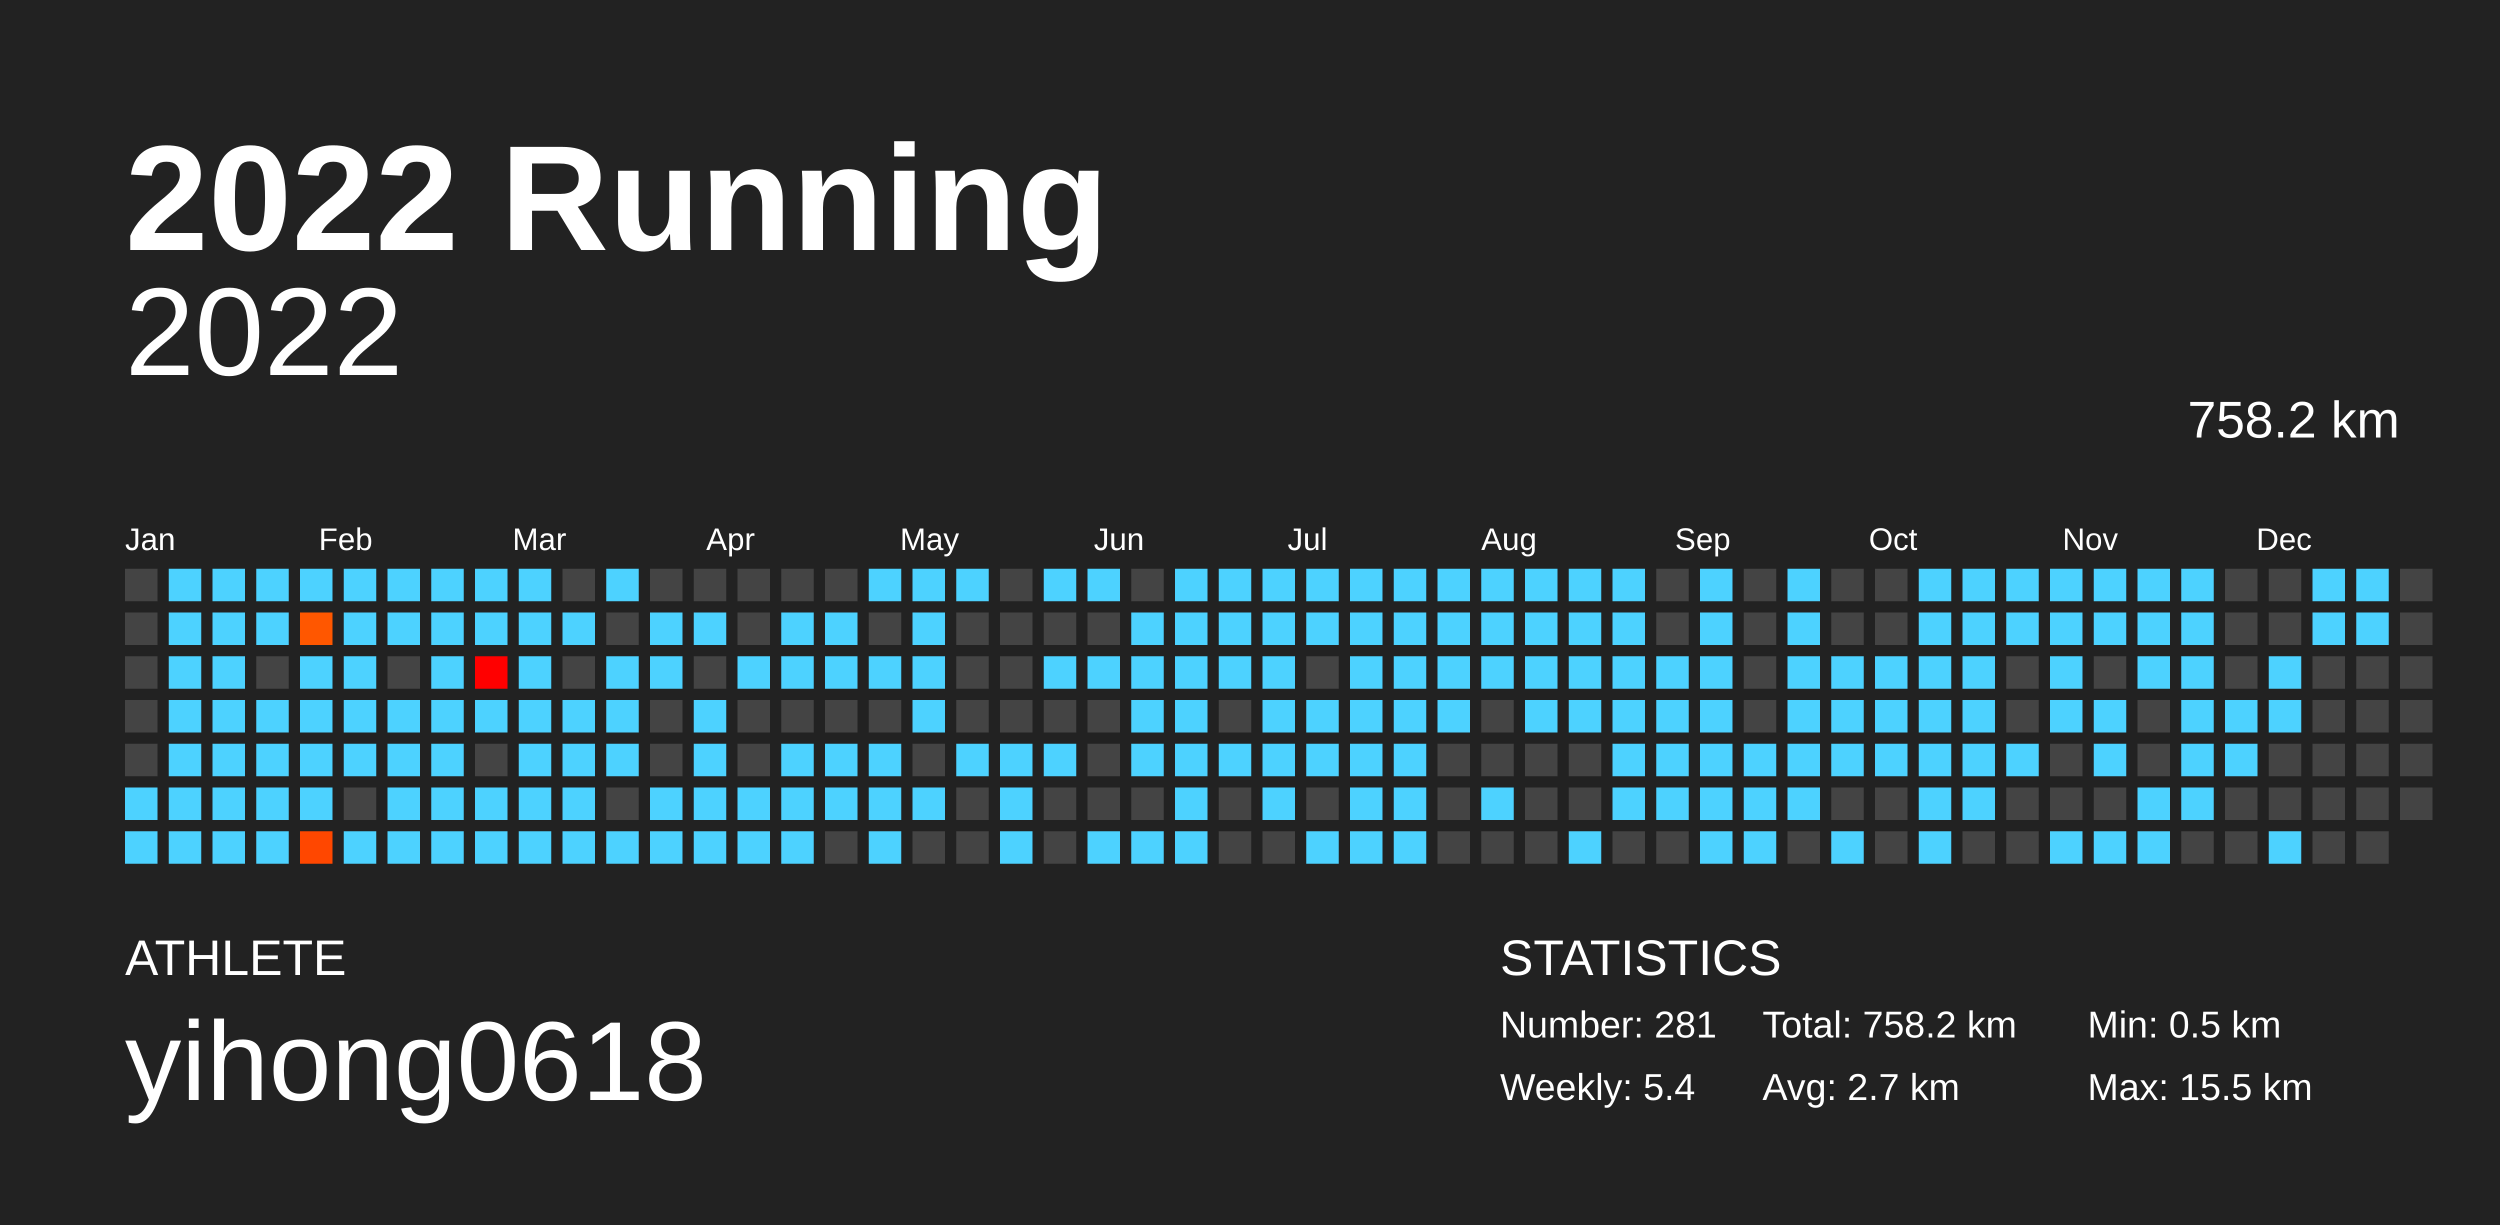
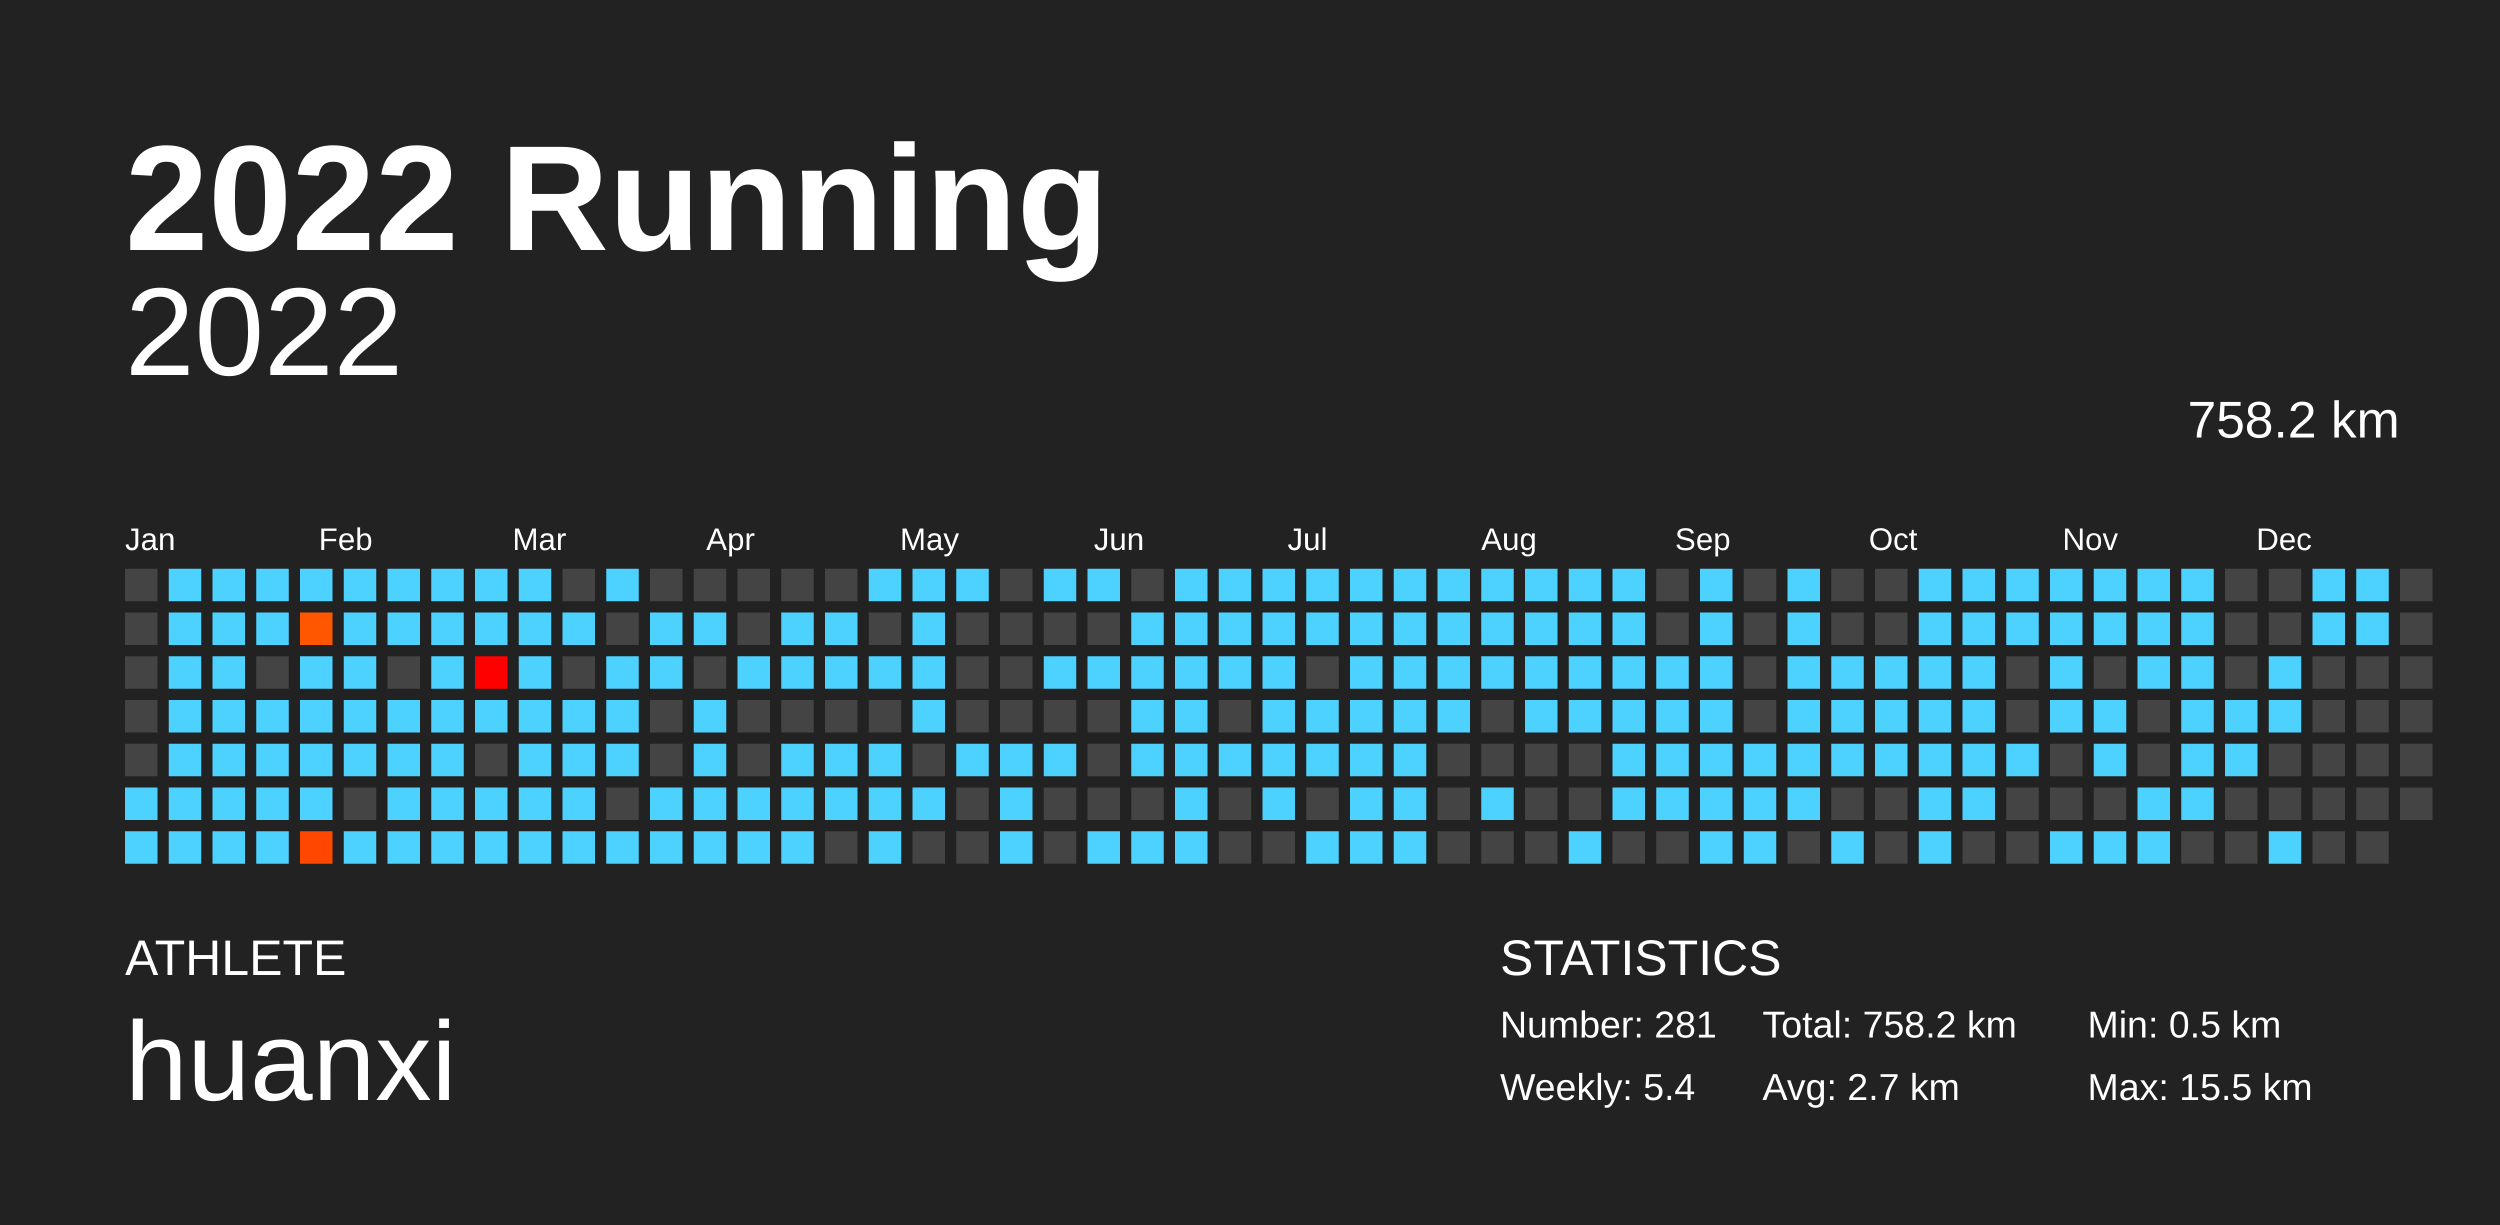
<svg xmlns="http://www.w3.org/2000/svg" baseProfile="full" height="98mm" version="1.1" viewBox="0,0,200,98" width="200mm">
  <defs />
  <rect fill="#222222" height="98" width="200" x="0" y="0" />
  <text fill="#FFFFFF" style="font-size:12px; font-family:Arial; font-weight:bold;" x="10" y="20">2022 Running</text>
  <text fill="#FFFFFF" style="font-size:4px; font-family:Arial" x="10" y="78">ATHLETE</text>
-   <text fill="#FFFFFF" style="font-size:9px; font-family:Arial" x="10" y="88">yihong0618</text>
+   <text fill="#FFFFFF" style="font-size:9px; font-family:Arial" x="10" y="88">huanxi</text>
  <text fill="#FFFFFF" style="font-size:4px; font-family:Arial" x="120" y="78">STATISTICS</text>
  <text fill="#FFFFFF" style="font-size:3px; font-family:Arial" x="120" y="83">Number: 281</text>
  <text fill="#FFFFFF" style="font-size:3px; font-family:Arial" x="120" y="88">Weekly: 5.4</text>
  <text fill="#FFFFFF" style="font-size:3px; font-family:Arial" x="141" y="83">Total: 758.2 km</text>
  <text fill="#FFFFFF" style="font-size:3px; font-family:Arial" x="141" y="88">Avg: 2.7 km</text>
  <text fill="#FFFFFF" style="font-size:3px; font-family:Arial" x="167" y="83">Min: 0.5 km</text>
  <text fill="#FFFFFF" style="font-size:3px; font-family:Arial" x="167" y="88">Max: 15.5 km</text>
  <text alignment-baseline="hanging" fill="#FFFFFF" style="font-size:10.0px; font-family:Arial;" x="10" y="30">2022</text>
  <text alignment-baseline="hanging" fill="#FFFFFF" style="font-size:4.125px; font-family:Arial;" x="175" y="35">758.2 km</text>
  <text fill="#FFFFFF" style="font-size:2.5px; font-family:Arial" x="10.0" y="44">Jan</text>
  <text fill="#FFFFFF" style="font-size:2.5px; font-family:Arial" x="25.5" y="44">Feb</text>
  <text fill="#FFFFFF" style="font-size:2.5px; font-family:Arial" x="41.0" y="44">Mar</text>
  <text fill="#FFFFFF" style="font-size:2.5px; font-family:Arial" x="56.5" y="44">Apr</text>
  <text fill="#FFFFFF" style="font-size:2.5px; font-family:Arial" x="72.0" y="44">May</text>
  <text fill="#FFFFFF" style="font-size:2.5px; font-family:Arial" x="87.5" y="44">Jun</text>
  <text fill="#FFFFFF" style="font-size:2.5px; font-family:Arial" x="103.0" y="44">Jul</text>
  <text fill="#FFFFFF" style="font-size:2.5px; font-family:Arial" x="118.5" y="44">Aug</text>
  <text fill="#FFFFFF" style="font-size:2.5px; font-family:Arial" x="134.0" y="44">Sep</text>
  <text fill="#FFFFFF" style="font-size:2.5px; font-family:Arial" x="149.5" y="44">Oct</text>
  <text fill="#FFFFFF" style="font-size:2.5px; font-family:Arial" x="165.0" y="44">Nov</text>
  <text fill="#FFFFFF" style="font-size:2.5px; font-family:Arial" x="180.5" y="44">Dec</text>
  <rect fill="#444444" height="2.6" width="2.6" x="10.0" y="45.5" />
  <rect fill="#444444" height="2.6" width="2.6" x="10.0" y="49.0" />
  <rect fill="#444444" height="2.6" width="2.6" x="10.0" y="52.5" />
  <rect fill="#444444" height="2.6" width="2.6" x="10.0" y="56.0" />
  <rect fill="#444444" height="2.6" width="2.6" x="10.0" y="59.5" />
  <rect fill="#4dd2ff" height="2.6" width="2.6" x="10.0" y="63.0" />
  <rect fill="#4dd2ff" height="2.6" width="2.6" x="10.0" y="66.5" />
  <rect fill="#4dd2ff" height="2.6" width="2.6" x="13.5" y="45.5" />
  <rect fill="#4dd2ff" height="2.6" width="2.6" x="13.5" y="49.0" />
  <rect fill="#4dd2ff" height="2.6" width="2.6" x="13.5" y="52.5" />
  <rect fill="#4dd2ff" height="2.6" width="2.6" x="13.5" y="56.0" />
  <rect fill="#4dd2ff" height="2.6" width="2.6" x="13.5" y="59.5" />
  <rect fill="#4dd2ff" height="2.6" width="2.6" x="13.5" y="63.0" />
  <rect fill="#4dd2ff" height="2.6" width="2.6" x="13.5" y="66.5" />
  <rect fill="#4dd2ff" height="2.6" width="2.6" x="17.0" y="45.5" />
  <rect fill="#4dd2ff" height="2.6" width="2.6" x="17.0" y="49.0" />
  <rect fill="#4dd2ff" height="2.6" width="2.6" x="17.0" y="52.5" />
  <rect fill="#4dd2ff" height="2.6" width="2.6" x="17.0" y="56.0" />
  <rect fill="#4dd2ff" height="2.6" width="2.6" x="17.0" y="59.5" />
  <rect fill="#4dd2ff" height="2.6" width="2.6" x="17.0" y="63.0" />
  <rect fill="#4dd2ff" height="2.6" width="2.6" x="17.0" y="66.5" />
  <rect fill="#4dd2ff" height="2.6" width="2.6" x="20.5" y="45.5" />
  <rect fill="#4dd2ff" height="2.6" width="2.6" x="20.5" y="49.0" />
  <rect fill="#444444" height="2.6" width="2.6" x="20.5" y="52.5" />
  <rect fill="#4dd2ff" height="2.6" width="2.6" x="20.5" y="56.0" />
  <rect fill="#4dd2ff" height="2.6" width="2.6" x="20.5" y="59.5" />
  <rect fill="#4dd2ff" height="2.6" width="2.6" x="20.5" y="63.0" />
  <rect fill="#4dd2ff" height="2.6" width="2.6" x="20.5" y="66.5" />
  <rect fill="#4dd2ff" height="2.6" width="2.6" x="24.0" y="45.5" />
  <rect fill="#ff5700" height="2.6" width="2.6" x="24.0" y="49.0" />
  <rect fill="#4dd2ff" height="2.6" width="2.6" x="24.0" y="52.5" />
  <rect fill="#4dd2ff" height="2.6" width="2.6" x="24.0" y="56.0" />
  <rect fill="#4dd2ff" height="2.6" width="2.6" x="24.0" y="59.5" />
  <rect fill="#4dd2ff" height="2.6" width="2.6" x="24.0" y="63.0" />
  <rect fill="#ff4700" height="2.6" width="2.6" x="24.0" y="66.5" />
  <rect fill="#4dd2ff" height="2.6" width="2.6" x="27.5" y="45.5" />
  <rect fill="#4dd2ff" height="2.6" width="2.6" x="27.5" y="49.0" />
  <rect fill="#4dd2ff" height="2.6" width="2.6" x="27.5" y="52.5" />
  <rect fill="#4dd2ff" height="2.6" width="2.6" x="27.5" y="56.0" />
  <rect fill="#4dd2ff" height="2.6" width="2.6" x="27.5" y="59.5" />
  <rect fill="#444444" height="2.6" width="2.6" x="27.5" y="63.0" />
  <rect fill="#4dd2ff" height="2.6" width="2.6" x="27.5" y="66.5" />
  <rect fill="#4dd2ff" height="2.6" width="2.6" x="31.0" y="45.5" />
  <rect fill="#4dd2ff" height="2.6" width="2.6" x="31.0" y="49.0" />
  <rect fill="#444444" height="2.6" width="2.6" x="31.0" y="52.5" />
  <rect fill="#4dd2ff" height="2.6" width="2.6" x="31.0" y="56.0" />
  <rect fill="#4dd2ff" height="2.6" width="2.6" x="31.0" y="59.5" />
  <rect fill="#4dd2ff" height="2.6" width="2.6" x="31.0" y="63.0" />
  <rect fill="#4dd2ff" height="2.6" width="2.6" x="31.0" y="66.5" />
  <rect fill="#4dd2ff" height="2.6" width="2.6" x="34.5" y="45.5" />
  <rect fill="#4dd2ff" height="2.6" width="2.6" x="34.5" y="49.0" />
  <rect fill="#4dd2ff" height="2.6" width="2.6" x="34.5" y="52.5" />
  <rect fill="#4dd2ff" height="2.6" width="2.6" x="34.5" y="56.0" />
  <rect fill="#4dd2ff" height="2.6" width="2.6" x="34.5" y="59.5" />
  <rect fill="#4dd2ff" height="2.6" width="2.6" x="34.5" y="63.0" />
  <rect fill="#4dd2ff" height="2.6" width="2.6" x="34.5" y="66.5" />
  <rect fill="#4dd2ff" height="2.6" width="2.6" x="38.0" y="45.5" />
  <rect fill="#4dd2ff" height="2.6" width="2.6" x="38.0" y="49.0" />
  <rect fill="#ff0000" height="2.6" width="2.6" x="38.0" y="52.5" />
  <rect fill="#4dd2ff" height="2.6" width="2.6" x="38.0" y="56.0" />
  <rect fill="#444444" height="2.6" width="2.6" x="38.0" y="59.5" />
  <rect fill="#4dd2ff" height="2.6" width="2.6" x="38.0" y="63.0" />
  <rect fill="#4dd2ff" height="2.6" width="2.6" x="38.0" y="66.5" />
  <rect fill="#4dd2ff" height="2.6" width="2.6" x="41.5" y="45.5" />
  <rect fill="#4dd2ff" height="2.6" width="2.6" x="41.5" y="49.0" />
  <rect fill="#4dd2ff" height="2.6" width="2.6" x="41.5" y="52.5" />
  <rect fill="#4dd2ff" height="2.6" width="2.6" x="41.5" y="56.0" />
  <rect fill="#4dd2ff" height="2.6" width="2.6" x="41.5" y="59.5" />
  <rect fill="#4dd2ff" height="2.6" width="2.6" x="41.5" y="63.0" />
  <rect fill="#4dd2ff" height="2.6" width="2.6" x="41.5" y="66.5" />
  <rect fill="#444444" height="2.6" width="2.6" x="45.0" y="45.5" />
  <rect fill="#4dd2ff" height="2.6" width="2.6" x="45.0" y="49.0" />
  <rect fill="#444444" height="2.6" width="2.6" x="45.0" y="52.5" />
  <rect fill="#4dd2ff" height="2.6" width="2.6" x="45.0" y="56.0" />
  <rect fill="#4dd2ff" height="2.6" width="2.6" x="45.0" y="59.5" />
  <rect fill="#4dd2ff" height="2.6" width="2.6" x="45.0" y="63.0" />
  <rect fill="#4dd2ff" height="2.6" width="2.6" x="45.0" y="66.5" />
  <rect fill="#4dd2ff" height="2.6" width="2.6" x="48.5" y="45.5" />
  <rect fill="#444444" height="2.6" width="2.6" x="48.5" y="49.0" />
  <rect fill="#4dd2ff" height="2.6" width="2.6" x="48.5" y="52.5" />
  <rect fill="#4dd2ff" height="2.6" width="2.6" x="48.5" y="56.0" />
  <rect fill="#4dd2ff" height="2.6" width="2.6" x="48.5" y="59.5" />
  <rect fill="#444444" height="2.6" width="2.6" x="48.5" y="63.0" />
  <rect fill="#4dd2ff" height="2.6" width="2.6" x="48.5" y="66.5" />
  <rect fill="#444444" height="2.6" width="2.6" x="52.0" y="45.5" />
  <rect fill="#4dd2ff" height="2.6" width="2.6" x="52.0" y="49.0" />
  <rect fill="#4dd2ff" height="2.6" width="2.6" x="52.0" y="52.5" />
  <rect fill="#444444" height="2.6" width="2.6" x="52.0" y="56.0" />
  <rect fill="#444444" height="2.6" width="2.6" x="52.0" y="59.5" />
  <rect fill="#4dd2ff" height="2.6" width="2.6" x="52.0" y="63.0" />
  <rect fill="#4dd2ff" height="2.6" width="2.6" x="52.0" y="66.5" />
  <rect fill="#444444" height="2.6" width="2.6" x="55.5" y="45.5" />
  <rect fill="#4dd2ff" height="2.6" width="2.6" x="55.5" y="49.0" />
  <rect fill="#444444" height="2.6" width="2.6" x="55.5" y="52.5" />
  <rect fill="#4dd2ff" height="2.6" width="2.6" x="55.5" y="56.0" />
  <rect fill="#4dd2ff" height="2.6" width="2.6" x="55.5" y="59.5" />
  <rect fill="#4dd2ff" height="2.6" width="2.6" x="55.5" y="63.0" />
  <rect fill="#4dd2ff" height="2.6" width="2.6" x="55.5" y="66.5" />
  <rect fill="#444444" height="2.6" width="2.6" x="59.0" y="45.5" />
  <rect fill="#444444" height="2.6" width="2.6" x="59.0" y="49.0" />
  <rect fill="#4dd2ff" height="2.6" width="2.6" x="59.0" y="52.5" />
  <rect fill="#444444" height="2.6" width="2.6" x="59.0" y="56.0" />
  <rect fill="#444444" height="2.6" width="2.6" x="59.0" y="59.5" />
  <rect fill="#4dd2ff" height="2.6" width="2.6" x="59.0" y="63.0" />
  <rect fill="#4dd2ff" height="2.6" width="2.6" x="59.0" y="66.5" />
  <rect fill="#444444" height="2.6" width="2.6" x="62.5" y="45.5" />
  <rect fill="#4dd2ff" height="2.6" width="2.6" x="62.5" y="49.0" />
  <rect fill="#4dd2ff" height="2.6" width="2.6" x="62.5" y="52.5" />
  <rect fill="#444444" height="2.6" width="2.6" x="62.5" y="56.0" />
  <rect fill="#4dd2ff" height="2.6" width="2.6" x="62.5" y="59.5" />
  <rect fill="#4dd2ff" height="2.6" width="2.6" x="62.5" y="63.0" />
  <rect fill="#4dd2ff" height="2.6" width="2.6" x="62.5" y="66.5" />
  <rect fill="#444444" height="2.6" width="2.6" x="66.0" y="45.5" />
  <rect fill="#4dd2ff" height="2.6" width="2.6" x="66.0" y="49.0" />
  <rect fill="#4dd2ff" height="2.6" width="2.6" x="66.0" y="52.5" />
  <rect fill="#444444" height="2.6" width="2.6" x="66.0" y="56.0" />
  <rect fill="#4dd2ff" height="2.6" width="2.6" x="66.0" y="59.5" />
  <rect fill="#4dd2ff" height="2.6" width="2.6" x="66.0" y="63.0" />
  <rect fill="#444444" height="2.6" width="2.6" x="66.0" y="66.5" />
  <rect fill="#4dd2ff" height="2.6" width="2.6" x="69.5" y="45.5" />
  <rect fill="#444444" height="2.6" width="2.6" x="69.5" y="49.0" />
  <rect fill="#4dd2ff" height="2.6" width="2.6" x="69.5" y="52.5" />
  <rect fill="#444444" height="2.6" width="2.6" x="69.5" y="56.0" />
  <rect fill="#4dd2ff" height="2.6" width="2.6" x="69.5" y="59.5" />
  <rect fill="#4dd2ff" height="2.6" width="2.6" x="69.5" y="63.0" />
  <rect fill="#4dd2ff" height="2.6" width="2.6" x="69.5" y="66.5" />
  <rect fill="#4dd2ff" height="2.6" width="2.6" x="73.0" y="45.5" />
  <rect fill="#4dd2ff" height="2.6" width="2.6" x="73.0" y="49.0" />
  <rect fill="#4dd2ff" height="2.6" width="2.6" x="73.0" y="52.5" />
  <rect fill="#4dd2ff" height="2.6" width="2.6" x="73.0" y="56.0" />
  <rect fill="#444444" height="2.6" width="2.6" x="73.0" y="59.5" />
  <rect fill="#4dd2ff" height="2.6" width="2.6" x="73.0" y="63.0" />
  <rect fill="#444444" height="2.6" width="2.6" x="73.0" y="66.5" />
  <rect fill="#4dd2ff" height="2.6" width="2.6" x="76.5" y="45.5" />
  <rect fill="#444444" height="2.6" width="2.6" x="76.5" y="49.0" />
  <rect fill="#444444" height="2.6" width="2.6" x="76.5" y="52.5" />
  <rect fill="#444444" height="2.6" width="2.6" x="76.5" y="56.0" />
  <rect fill="#4dd2ff" height="2.6" width="2.6" x="76.5" y="59.5" />
  <rect fill="#444444" height="2.6" width="2.6" x="76.5" y="63.0" />
  <rect fill="#444444" height="2.6" width="2.6" x="76.5" y="66.5" />
  <rect fill="#444444" height="2.6" width="2.6" x="80.0" y="45.5" />
  <rect fill="#444444" height="2.6" width="2.6" x="80.0" y="49.0" />
  <rect fill="#444444" height="2.6" width="2.6" x="80.0" y="52.5" />
  <rect fill="#444444" height="2.6" width="2.6" x="80.0" y="56.0" />
  <rect fill="#4dd2ff" height="2.6" width="2.6" x="80.0" y="59.5" />
  <rect fill="#4dd2ff" height="2.6" width="2.6" x="80.0" y="63.0" />
  <rect fill="#4dd2ff" height="2.6" width="2.6" x="80.0" y="66.5" />
  <rect fill="#4dd2ff" height="2.6" width="2.6" x="83.5" y="45.5" />
  <rect fill="#444444" height="2.6" width="2.6" x="83.5" y="49.0" />
  <rect fill="#4dd2ff" height="2.6" width="2.6" x="83.5" y="52.5" />
  <rect fill="#444444" height="2.6" width="2.6" x="83.5" y="56.0" />
  <rect fill="#4dd2ff" height="2.6" width="2.6" x="83.5" y="59.5" />
  <rect fill="#444444" height="2.6" width="2.6" x="83.5" y="63.0" />
  <rect fill="#444444" height="2.6" width="2.6" x="83.5" y="66.5" />
  <rect fill="#4dd2ff" height="2.6" width="2.6" x="87.0" y="45.5" />
  <rect fill="#444444" height="2.6" width="2.6" x="87.0" y="49.0" />
  <rect fill="#4dd2ff" height="2.6" width="2.6" x="87.0" y="52.5" />
  <rect fill="#444444" height="2.6" width="2.6" x="87.0" y="56.0" />
  <rect fill="#444444" height="2.6" width="2.6" x="87.0" y="59.5" />
  <rect fill="#444444" height="2.6" width="2.6" x="87.0" y="63.0" />
  <rect fill="#4dd2ff" height="2.6" width="2.6" x="87.0" y="66.5" />
  <rect fill="#444444" height="2.6" width="2.6" x="90.5" y="45.5" />
  <rect fill="#4dd2ff" height="2.6" width="2.6" x="90.5" y="49.0" />
  <rect fill="#4dd2ff" height="2.6" width="2.6" x="90.5" y="52.5" />
  <rect fill="#4dd2ff" height="2.6" width="2.6" x="90.5" y="56.0" />
  <rect fill="#4dd2ff" height="2.6" width="2.6" x="90.5" y="59.5" />
  <rect fill="#444444" height="2.6" width="2.6" x="90.5" y="63.0" />
  <rect fill="#4dd2ff" height="2.6" width="2.6" x="90.5" y="66.5" />
  <rect fill="#4dd2ff" height="2.6" width="2.6" x="94.0" y="45.5" />
  <rect fill="#4dd2ff" height="2.6" width="2.6" x="94.0" y="49.0" />
  <rect fill="#4dd2ff" height="2.6" width="2.6" x="94.0" y="52.5" />
  <rect fill="#4dd2ff" height="2.6" width="2.6" x="94.0" y="56.0" />
  <rect fill="#4dd2ff" height="2.6" width="2.6" x="94.0" y="59.5" />
  <rect fill="#4dd2ff" height="2.6" width="2.6" x="94.0" y="63.0" />
  <rect fill="#4dd2ff" height="2.6" width="2.6" x="94.0" y="66.5" />
  <rect fill="#4dd2ff" height="2.6" width="2.6" x="97.5" y="45.5" />
  <rect fill="#4dd2ff" height="2.6" width="2.6" x="97.5" y="49.0" />
  <rect fill="#4dd2ff" height="2.6" width="2.6" x="97.5" y="52.5" />
  <rect fill="#444444" height="2.6" width="2.6" x="97.5" y="56.0" />
  <rect fill="#4dd2ff" height="2.6" width="2.6" x="97.5" y="59.5" />
  <rect fill="#444444" height="2.6" width="2.6" x="97.5" y="63.0" />
  <rect fill="#444444" height="2.6" width="2.6" x="97.5" y="66.5" />
  <rect fill="#4dd2ff" height="2.6" width="2.6" x="101.0" y="45.5" />
  <rect fill="#4dd2ff" height="2.6" width="2.6" x="101.0" y="49.0" />
  <rect fill="#4dd2ff" height="2.6" width="2.6" x="101.0" y="52.5" />
  <rect fill="#4dd2ff" height="2.6" width="2.6" x="101.0" y="56.0" />
  <rect fill="#4dd2ff" height="2.6" width="2.6" x="101.0" y="59.5" />
  <rect fill="#4dd2ff" height="2.6" width="2.6" x="101.0" y="63.0" />
  <rect fill="#444444" height="2.6" width="2.6" x="101.0" y="66.5" />
  <rect fill="#4dd2ff" height="2.6" width="2.6" x="104.5" y="45.5" />
  <rect fill="#4dd2ff" height="2.6" width="2.6" x="104.5" y="49.0" />
  <rect fill="#444444" height="2.6" width="2.6" x="104.5" y="52.5" />
  <rect fill="#4dd2ff" height="2.6" width="2.6" x="104.5" y="56.0" />
  <rect fill="#4dd2ff" height="2.6" width="2.6" x="104.5" y="59.5" />
  <rect fill="#444444" height="2.6" width="2.6" x="104.5" y="63.0" />
  <rect fill="#4dd2ff" height="2.6" width="2.6" x="104.5" y="66.5" />
  <rect fill="#4dd2ff" height="2.6" width="2.6" x="108.0" y="45.5" />
  <rect fill="#4dd2ff" height="2.6" width="2.6" x="108.0" y="49.0" />
  <rect fill="#4dd2ff" height="2.6" width="2.6" x="108.0" y="52.5" />
  <rect fill="#4dd2ff" height="2.6" width="2.6" x="108.0" y="56.0" />
  <rect fill="#4dd2ff" height="2.6" width="2.6" x="108.0" y="59.5" />
  <rect fill="#4dd2ff" height="2.6" width="2.6" x="108.0" y="63.0" />
  <rect fill="#4dd2ff" height="2.6" width="2.6" x="108.0" y="66.5" />
  <rect fill="#4dd2ff" height="2.6" width="2.6" x="111.5" y="45.5" />
  <rect fill="#4dd2ff" height="2.6" width="2.6" x="111.5" y="49.0" />
  <rect fill="#4dd2ff" height="2.6" width="2.6" x="111.5" y="52.5" />
  <rect fill="#4dd2ff" height="2.6" width="2.6" x="111.5" y="56.0" />
  <rect fill="#4dd2ff" height="2.6" width="2.6" x="111.5" y="59.5" />
  <rect fill="#4dd2ff" height="2.6" width="2.6" x="111.5" y="63.0" />
  <rect fill="#4dd2ff" height="2.6" width="2.6" x="111.5" y="66.5" />
  <rect fill="#4dd2ff" height="2.6" width="2.6" x="115.0" y="45.5" />
  <rect fill="#4dd2ff" height="2.6" width="2.6" x="115.0" y="49.0" />
  <rect fill="#4dd2ff" height="2.6" width="2.6" x="115.0" y="52.5" />
  <rect fill="#4dd2ff" height="2.6" width="2.6" x="115.0" y="56.0" />
  <rect fill="#444444" height="2.6" width="2.6" x="115.0" y="59.5" />
  <rect fill="#444444" height="2.6" width="2.6" x="115.0" y="63.0" />
  <rect fill="#444444" height="2.6" width="2.6" x="115.0" y="66.5" />
  <rect fill="#4dd2ff" height="2.6" width="2.6" x="118.5" y="45.5" />
  <rect fill="#4dd2ff" height="2.6" width="2.6" x="118.5" y="49.0" />
  <rect fill="#4dd2ff" height="2.6" width="2.6" x="118.5" y="52.5" />
  <rect fill="#444444" height="2.6" width="2.6" x="118.5" y="56.0" />
  <rect fill="#444444" height="2.6" width="2.6" x="118.5" y="59.5" />
  <rect fill="#4dd2ff" height="2.6" width="2.6" x="118.5" y="63.0" />
  <rect fill="#444444" height="2.6" width="2.6" x="118.5" y="66.5" />
  <rect fill="#4dd2ff" height="2.6" width="2.6" x="122.0" y="45.5" />
  <rect fill="#4dd2ff" height="2.6" width="2.6" x="122.0" y="49.0" />
  <rect fill="#4dd2ff" height="2.6" width="2.6" x="122.0" y="52.5" />
  <rect fill="#4dd2ff" height="2.6" width="2.6" x="122.0" y="56.0" />
  <rect fill="#444444" height="2.6" width="2.6" x="122.0" y="59.5" />
  <rect fill="#444444" height="2.6" width="2.6" x="122.0" y="63.0" />
  <rect fill="#444444" height="2.6" width="2.6" x="122.0" y="66.5" />
  <rect fill="#4dd2ff" height="2.6" width="2.6" x="125.5" y="45.5" />
  <rect fill="#4dd2ff" height="2.6" width="2.6" x="125.5" y="49.0" />
  <rect fill="#4dd2ff" height="2.6" width="2.6" x="125.5" y="52.5" />
  <rect fill="#4dd2ff" height="2.6" width="2.6" x="125.5" y="56.0" />
  <rect fill="#444444" height="2.6" width="2.6" x="125.5" y="59.5" />
  <rect fill="#444444" height="2.6" width="2.6" x="125.5" y="63.0" />
  <rect fill="#4dd2ff" height="2.6" width="2.6" x="125.5" y="66.5" />
  <rect fill="#4dd2ff" height="2.6" width="2.6" x="129.0" y="45.5" />
  <rect fill="#4dd2ff" height="2.6" width="2.6" x="129.0" y="49.0" />
  <rect fill="#4dd2ff" height="2.6" width="2.6" x="129.0" y="52.5" />
  <rect fill="#4dd2ff" height="2.6" width="2.6" x="129.0" y="56.0" />
  <rect fill="#4dd2ff" height="2.6" width="2.6" x="129.0" y="59.5" />
  <rect fill="#4dd2ff" height="2.6" width="2.6" x="129.0" y="63.0" />
  <rect fill="#444444" height="2.6" width="2.6" x="129.0" y="66.5" />
  <rect fill="#444444" height="2.6" width="2.6" x="132.5" y="45.5" />
  <rect fill="#444444" height="2.6" width="2.6" x="132.5" y="49.0" />
  <rect fill="#4dd2ff" height="2.6" width="2.6" x="132.5" y="52.5" />
  <rect fill="#4dd2ff" height="2.6" width="2.6" x="132.5" y="56.0" />
  <rect fill="#4dd2ff" height="2.6" width="2.6" x="132.5" y="59.5" />
  <rect fill="#4dd2ff" height="2.6" width="2.6" x="132.5" y="63.0" />
  <rect fill="#444444" height="2.6" width="2.6" x="132.5" y="66.5" />
  <rect fill="#4dd2ff" height="2.6" width="2.6" x="136.0" y="45.5" />
  <rect fill="#4dd2ff" height="2.6" width="2.6" x="136.0" y="49.0" />
  <rect fill="#4dd2ff" height="2.6" width="2.6" x="136.0" y="52.5" />
  <rect fill="#4dd2ff" height="2.6" width="2.6" x="136.0" y="56.0" />
  <rect fill="#4dd2ff" height="2.6" width="2.6" x="136.0" y="59.5" />
  <rect fill="#4dd2ff" height="2.6" width="2.6" x="136.0" y="63.0" />
  <rect fill="#4dd2ff" height="2.6" width="2.6" x="136.0" y="66.5" />
  <rect fill="#444444" height="2.6" width="2.6" x="139.5" y="45.5" />
  <rect fill="#444444" height="2.6" width="2.6" x="139.5" y="49.0" />
  <rect fill="#444444" height="2.6" width="2.6" x="139.5" y="52.5" />
  <rect fill="#444444" height="2.6" width="2.6" x="139.5" y="56.0" />
  <rect fill="#4dd2ff" height="2.6" width="2.6" x="139.5" y="59.5" />
  <rect fill="#4dd2ff" height="2.6" width="2.6" x="139.5" y="63.0" />
  <rect fill="#4dd2ff" height="2.6" width="2.6" x="139.5" y="66.5" />
  <rect fill="#4dd2ff" height="2.6" width="2.6" x="143.0" y="45.5" />
  <rect fill="#4dd2ff" height="2.6" width="2.6" x="143.0" y="49.0" />
  <rect fill="#4dd2ff" height="2.6" width="2.6" x="143.0" y="52.5" />
  <rect fill="#4dd2ff" height="2.6" width="2.6" x="143.0" y="56.0" />
  <rect fill="#4dd2ff" height="2.6" width="2.6" x="143.0" y="59.5" />
  <rect fill="#4dd2ff" height="2.6" width="2.6" x="143.0" y="63.0" />
  <rect fill="#444444" height="2.6" width="2.6" x="143.0" y="66.5" />
  <rect fill="#444444" height="2.6" width="2.6" x="146.5" y="45.5" />
  <rect fill="#444444" height="2.6" width="2.6" x="146.5" y="49.0" />
  <rect fill="#4dd2ff" height="2.6" width="2.6" x="146.5" y="52.5" />
  <rect fill="#4dd2ff" height="2.6" width="2.6" x="146.5" y="56.0" />
  <rect fill="#4dd2ff" height="2.6" width="2.6" x="146.5" y="59.5" />
  <rect fill="#444444" height="2.6" width="2.6" x="146.5" y="63.0" />
  <rect fill="#4dd2ff" height="2.6" width="2.6" x="146.5" y="66.5" />
  <rect fill="#444444" height="2.6" width="2.6" x="150.0" y="45.5" />
  <rect fill="#444444" height="2.6" width="2.6" x="150.0" y="49.0" />
  <rect fill="#4dd2ff" height="2.6" width="2.6" x="150.0" y="52.5" />
  <rect fill="#4dd2ff" height="2.6" width="2.6" x="150.0" y="56.0" />
  <rect fill="#4dd2ff" height="2.6" width="2.6" x="150.0" y="59.5" />
  <rect fill="#444444" height="2.6" width="2.6" x="150.0" y="63.0" />
  <rect fill="#444444" height="2.6" width="2.6" x="150.0" y="66.5" />
  <rect fill="#4dd2ff" height="2.6" width="2.6" x="153.5" y="45.5" />
  <rect fill="#4dd2ff" height="2.6" width="2.6" x="153.5" y="49.0" />
  <rect fill="#4dd2ff" height="2.6" width="2.6" x="153.5" y="52.5" />
  <rect fill="#4dd2ff" height="2.6" width="2.6" x="153.5" y="56.0" />
  <rect fill="#4dd2ff" height="2.6" width="2.6" x="153.5" y="59.5" />
  <rect fill="#4dd2ff" height="2.6" width="2.6" x="153.5" y="63.0" />
  <rect fill="#4dd2ff" height="2.6" width="2.6" x="153.5" y="66.5" />
  <rect fill="#4dd2ff" height="2.6" width="2.6" x="157.0" y="45.5" />
  <rect fill="#4dd2ff" height="2.6" width="2.6" x="157.0" y="49.0" />
  <rect fill="#4dd2ff" height="2.6" width="2.6" x="157.0" y="52.5" />
  <rect fill="#4dd2ff" height="2.6" width="2.6" x="157.0" y="56.0" />
  <rect fill="#4dd2ff" height="2.6" width="2.6" x="157.0" y="59.5" />
  <rect fill="#4dd2ff" height="2.6" width="2.6" x="157.0" y="63.0" />
  <rect fill="#444444" height="2.6" width="2.6" x="157.0" y="66.5" />
  <rect fill="#4dd2ff" height="2.6" width="2.6" x="160.5" y="45.5" />
  <rect fill="#4dd2ff" height="2.6" width="2.6" x="160.5" y="49.0" />
  <rect fill="#444444" height="2.6" width="2.6" x="160.5" y="52.5" />
  <rect fill="#444444" height="2.6" width="2.6" x="160.5" y="56.0" />
  <rect fill="#4dd2ff" height="2.6" width="2.6" x="160.5" y="59.5" />
  <rect fill="#444444" height="2.6" width="2.6" x="160.5" y="63.0" />
  <rect fill="#444444" height="2.6" width="2.6" x="160.5" y="66.5" />
  <rect fill="#4dd2ff" height="2.6" width="2.6" x="164.0" y="45.5" />
  <rect fill="#4dd2ff" height="2.6" width="2.6" x="164.0" y="49.0" />
  <rect fill="#4dd2ff" height="2.6" width="2.6" x="164.0" y="52.5" />
  <rect fill="#4dd2ff" height="2.6" width="2.6" x="164.0" y="56.0" />
  <rect fill="#444444" height="2.6" width="2.6" x="164.0" y="59.5" />
  <rect fill="#444444" height="2.6" width="2.6" x="164.0" y="63.0" />
  <rect fill="#4dd2ff" height="2.6" width="2.6" x="164.0" y="66.5" />
  <rect fill="#4dd2ff" height="2.6" width="2.6" x="167.5" y="45.5" />
  <rect fill="#4dd2ff" height="2.6" width="2.6" x="167.5" y="49.0" />
  <rect fill="#444444" height="2.6" width="2.6" x="167.5" y="52.5" />
  <rect fill="#4dd2ff" height="2.6" width="2.6" x="167.5" y="56.0" />
  <rect fill="#4dd2ff" height="2.6" width="2.6" x="167.5" y="59.5" />
  <rect fill="#444444" height="2.6" width="2.6" x="167.5" y="63.0" />
  <rect fill="#4dd2ff" height="2.6" width="2.6" x="167.5" y="66.5" />
  <rect fill="#4dd2ff" height="2.6" width="2.6" x="171.0" y="45.5" />
  <rect fill="#4dd2ff" height="2.6" width="2.6" x="171.0" y="49.0" />
  <rect fill="#4dd2ff" height="2.6" width="2.6" x="171.0" y="52.5" />
  <rect fill="#444444" height="2.6" width="2.6" x="171.0" y="56.0" />
  <rect fill="#444444" height="2.6" width="2.6" x="171.0" y="59.5" />
  <rect fill="#4dd2ff" height="2.6" width="2.6" x="171.0" y="63.0" />
  <rect fill="#4dd2ff" height="2.6" width="2.6" x="171.0" y="66.5" />
  <rect fill="#4dd2ff" height="2.6" width="2.6" x="174.5" y="45.5" />
  <rect fill="#4dd2ff" height="2.6" width="2.6" x="174.5" y="49.0" />
  <rect fill="#4dd2ff" height="2.6" width="2.6" x="174.5" y="52.5" />
  <rect fill="#4dd2ff" height="2.6" width="2.6" x="174.5" y="56.0" />
  <rect fill="#4dd2ff" height="2.6" width="2.6" x="174.5" y="59.5" />
  <rect fill="#4dd2ff" height="2.6" width="2.6" x="174.5" y="63.0" />
  <rect fill="#444444" height="2.6" width="2.6" x="174.5" y="66.5" />
  <rect fill="#444444" height="2.6" width="2.6" x="178.0" y="45.5" />
  <rect fill="#444444" height="2.6" width="2.6" x="178.0" y="49.0" />
  <rect fill="#444444" height="2.6" width="2.6" x="178.0" y="52.5" />
  <rect fill="#4dd2ff" height="2.6" width="2.6" x="178.0" y="56.0" />
  <rect fill="#4dd2ff" height="2.6" width="2.6" x="178.0" y="59.5" />
  <rect fill="#444444" height="2.6" width="2.6" x="178.0" y="63.0" />
  <rect fill="#444444" height="2.6" width="2.6" x="178.0" y="66.5" />
  <rect fill="#444444" height="2.6" width="2.6" x="181.5" y="45.5" />
  <rect fill="#444444" height="2.6" width="2.6" x="181.5" y="49.0" />
  <rect fill="#4dd2ff" height="2.6" width="2.6" x="181.5" y="52.5" />
  <rect fill="#4dd2ff" height="2.6" width="2.6" x="181.5" y="56.0" />
  <rect fill="#444444" height="2.6" width="2.6" x="181.5" y="59.5" />
  <rect fill="#444444" height="2.6" width="2.6" x="181.5" y="63.0" />
  <rect fill="#4dd2ff" height="2.6" width="2.6" x="181.5" y="66.5" />
  <rect fill="#4dd2ff" height="2.6" width="2.6" x="185.0" y="45.5" />
  <rect fill="#4dd2ff" height="2.6" width="2.6" x="185.0" y="49.0" />
  <rect fill="#444444" height="2.6" width="2.6" x="185.0" y="52.5" />
  <rect fill="#444444" height="2.6" width="2.6" x="185.0" y="56.0" />
  <rect fill="#444444" height="2.6" width="2.6" x="185.0" y="59.5" />
  <rect fill="#444444" height="2.6" width="2.6" x="185.0" y="63.0" />
  <rect fill="#444444" height="2.6" width="2.6" x="185.0" y="66.5" />
  <rect fill="#4dd2ff" height="2.6" width="2.6" x="188.5" y="45.5" />
  <rect fill="#4dd2ff" height="2.6" width="2.6" x="188.5" y="49.0" />
  <rect fill="#444444" height="2.6" width="2.6" x="188.5" y="52.5" />
  <rect fill="#444444" height="2.6" width="2.6" x="188.5" y="56.0" />
  <rect fill="#444444" height="2.6" width="2.6" x="188.5" y="59.5" />
  <rect fill="#444444" height="2.6" width="2.6" x="188.5" y="63.0" />
  <rect fill="#444444" height="2.6" width="2.6" x="188.5" y="66.5" />
  <rect fill="#444444" height="2.6" width="2.6" x="192.0" y="45.5" />
  <rect fill="#444444" height="2.6" width="2.6" x="192.0" y="49.0" />
  <rect fill="#444444" height="2.6" width="2.6" x="192.0" y="52.5" />
  <rect fill="#444444" height="2.6" width="2.6" x="192.0" y="56.0" />
  <rect fill="#444444" height="2.6" width="2.6" x="192.0" y="59.5" />
  <rect fill="#444444" height="2.6" width="2.6" x="192.0" y="63.0" />
</svg>
